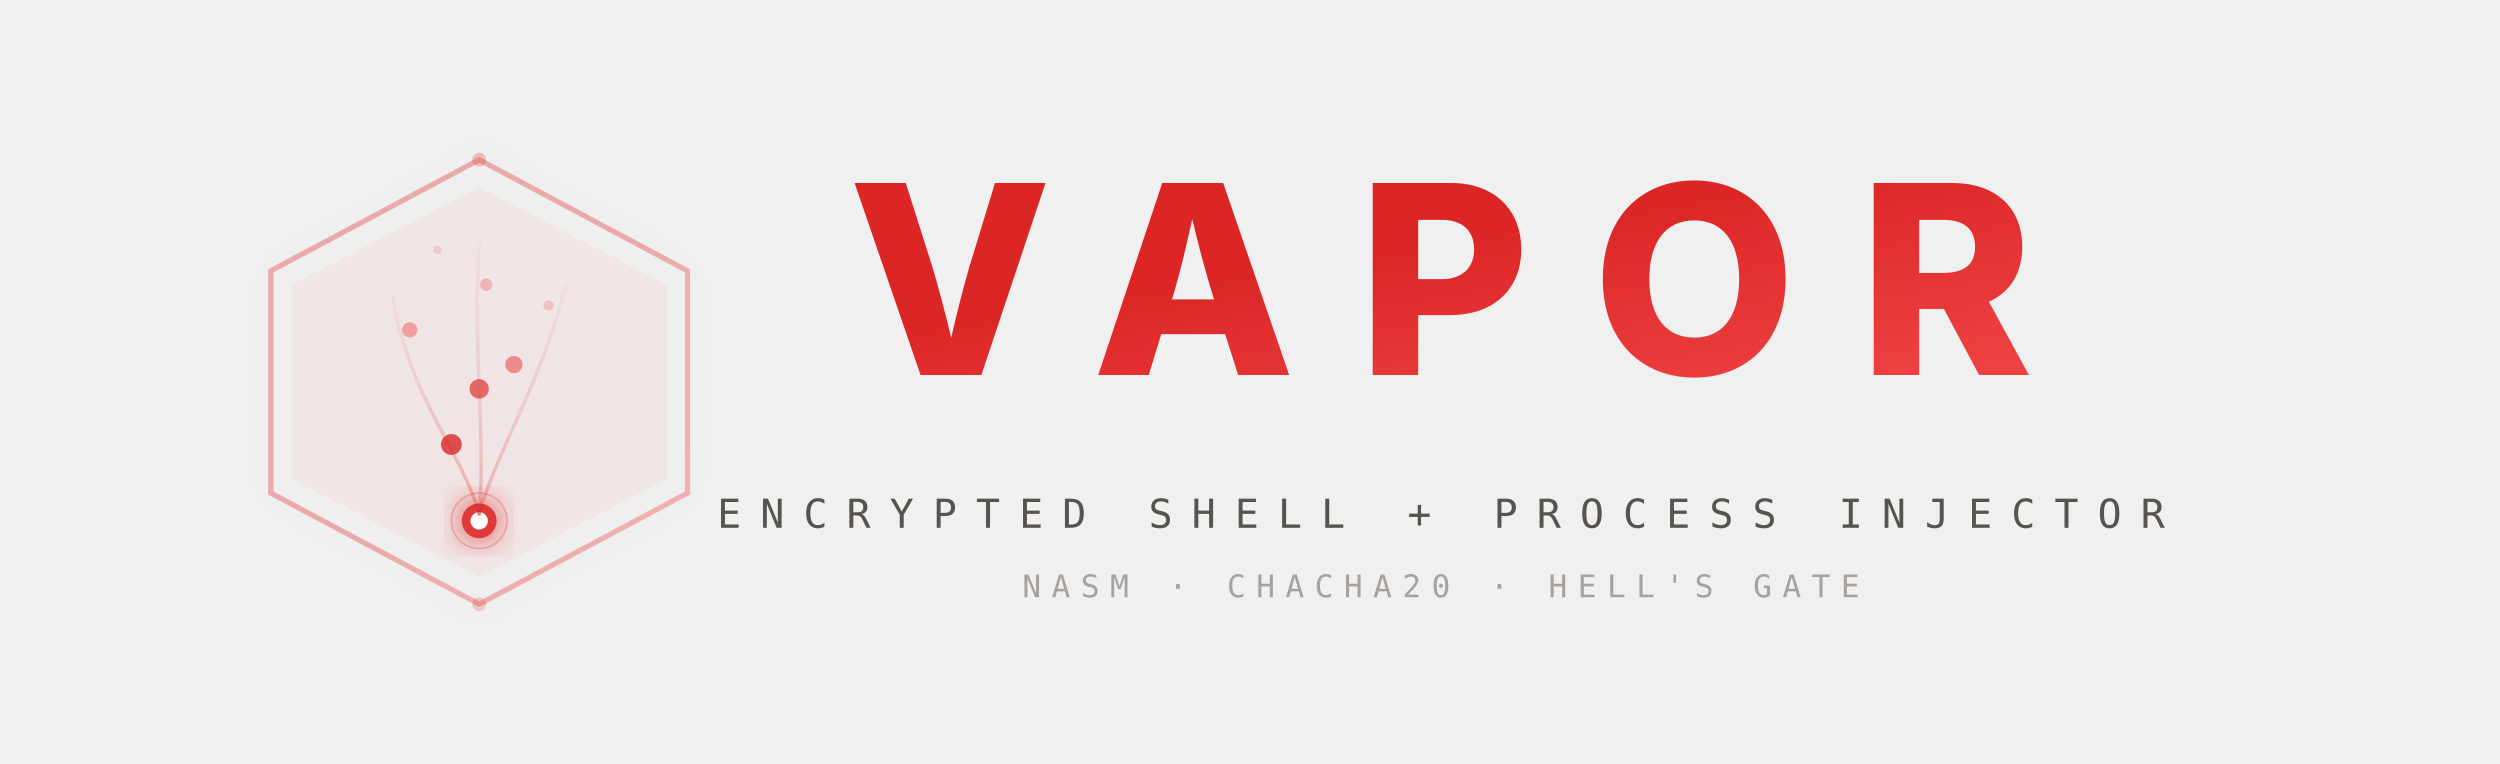
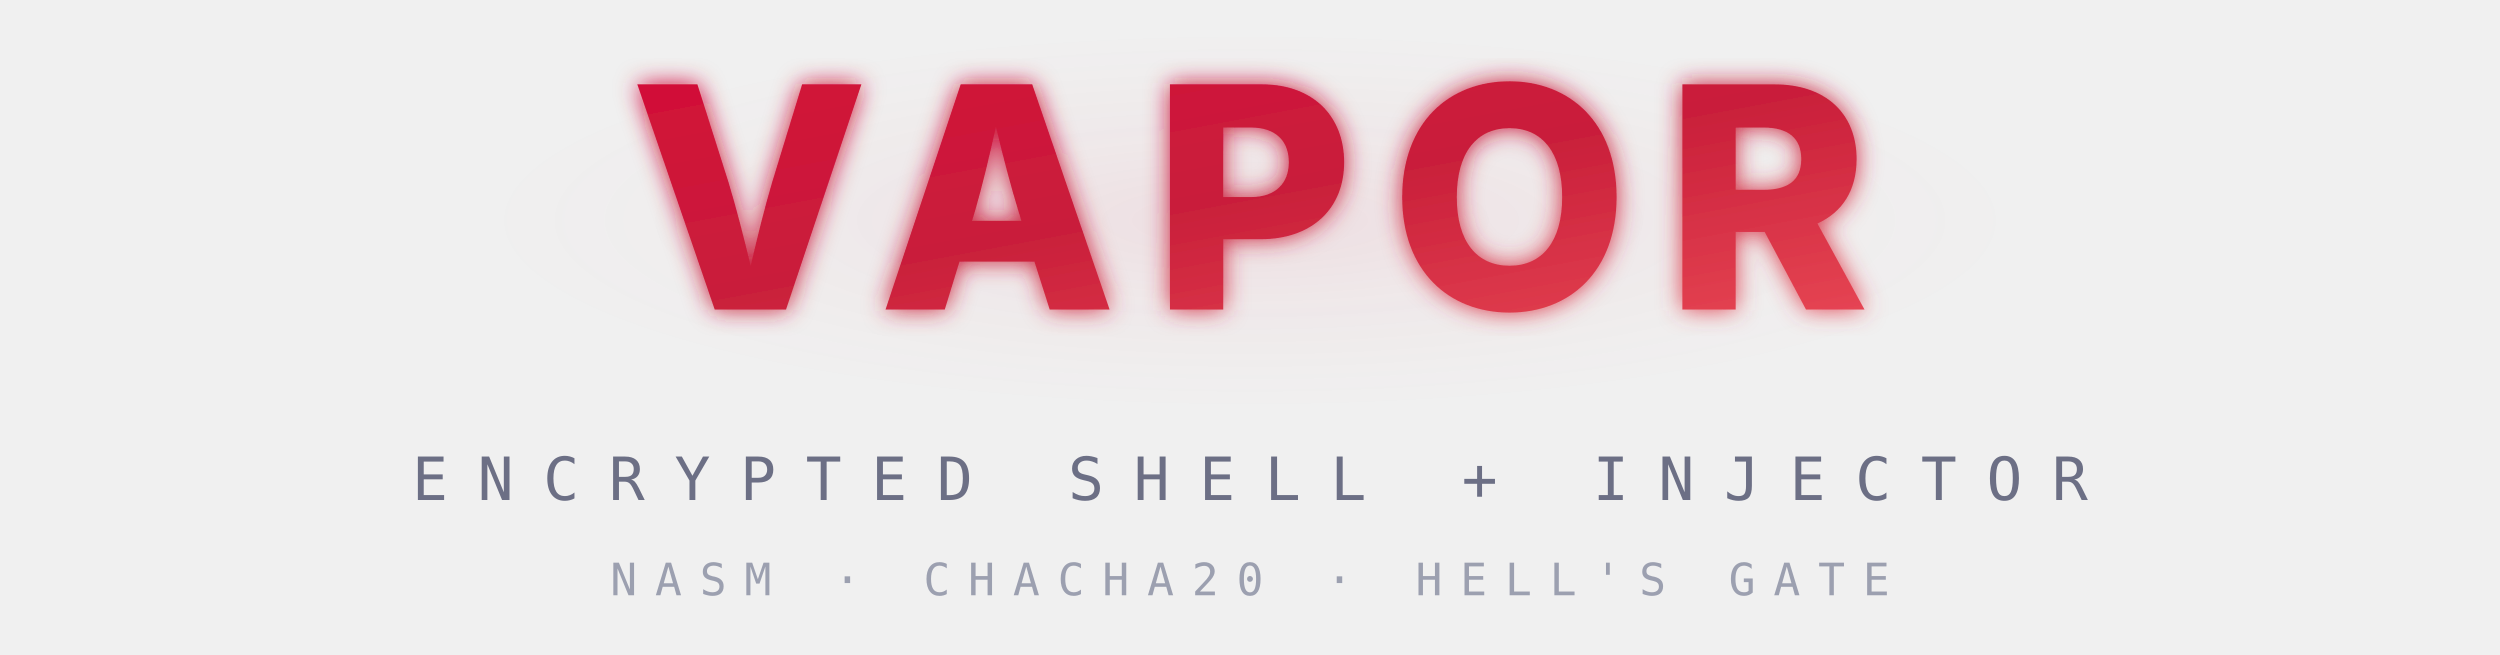
- <svg xmlns="http://www.w3.org/2000/svg" viewBox="0 0 720 220" fill="none">
+ <svg xmlns="http://www.w3.org/2000/svg" viewBox="0 0 420 110" fill="none">
  <defs>
-     <linearGradient id="g1" x1="0%" y1="0%" x2="100%" y2="100%">
-       <stop offset="0%" stop-color="#dc2626" />
-       <stop offset="40%" stop-color="#dc2626" />
-       <stop offset="100%" stop-color="#ef4444" />
+     <linearGradient id="grad" x1="0%" y1="0%" x2="100%" y2="100%">
+       <stop offset="0%" stop-color="#d20f39" />
+       <stop offset="50%" stop-color="#c91f3a" />
+       <stop offset="100%" stop-color="#e64553" />
    </linearGradient>
-     <linearGradient id="g2" x1="0%" y1="100%" x2="100%" y2="0%">
-       <stop offset="0%" stop-color="#ef4444" />
-       <stop offset="100%" stop-color="#dc2626" />
-     </linearGradient>
-     <linearGradient id="g3" x1="0%" y1="0%" x2="0%" y2="100%">
-       <stop offset="0%" stop-color="#dc2626" />
-       <stop offset="50%" stop-color="#dc2626" />
-       <stop offset="100%" stop-color="#ef4444" />
-     </linearGradient>
-     <linearGradient id="g4" x1="0%" y1="100%" x2="0%" y2="0%">
-       <stop offset="0%" stop-color="#dc2626" stop-opacity="0.6" />
-       <stop offset="100%" stop-color="#ef4444" stop-opacity="0.1" />
-     </linearGradient>
-     <filter id="softglow" x="-30%" y="-30%" width="160%" height="160%">
-       <feGaussianBlur in="SourceAlpha" stdDeviation="6" result="blur" />
-       <feFlood flood-color="#dc2626" flood-opacity="0.1" result="color" />
-       <feComposite in="color" in2="blur" operator="in" result="shadow" />
-       <feComposite in="SourceGraphic" in2="shadow" operator="over" />
-     </filter>
-     <filter id="sourceglow" x="-50%" y="-50%" width="200%" height="200%">
-       <feGaussianBlur in="SourceGraphic" stdDeviation="4" result="blur" />
+     <radialGradient id="glow" cx="50%" cy="40%" r="40%">
+       <stop offset="0%" stop-color="#d20f39" stop-opacity="0.08" />
+       <stop offset="50%" stop-color="#d20f39" stop-opacity="0.03" />
+       <stop offset="100%" stop-color="#e64553" stop-opacity="0" />
+     </radialGradient>
+     <filter id="textglow">
+       <feGaussianBlur in="SourceGraphic" stdDeviation="2" result="blur" />
      <feComposite in="SourceGraphic" in2="blur" operator="over" />
    </filter>
  </defs>
-   <g transform="translate(58, 40)" filter="url(#softglow)">
-     <path d="M 80 6 L 140 38 L 140 102 L 80 134 L 20 102 L 20 38 Z" fill="none" stroke="url(#g1)" stroke-width="1.5" opacity="0.35" />
-     <path d="M 80 14 L 134 42 L 134 98 L 80 126 L 26 98 L 26 42 Z" fill="#dc2626" opacity="0.04" />
-     <circle cx="80" cy="110" r="5" fill="#dc2626" opacity="0.9" filter="url(#sourceglow)" />
-     <circle cx="80" cy="110" r="2.5" fill="#ffffff" />
-     <circle cx="80" cy="110" r="8" fill="none" stroke="#dc2626" stroke-width="0.5" opacity="0.25" />
-     <path d="M 80 108 C 75 90, 60 75, 55 45" stroke="url(#g4)" stroke-width="1" stroke-linecap="round" fill="none" opacity="0.5" />
-     <path d="M 80 108 C 82 85, 78 60, 80 30" stroke="url(#g4)" stroke-width="1" stroke-linecap="round" fill="none" opacity="0.4" />
-     <path d="M 80 108 C 85 90, 98 70, 105 42" stroke="url(#g4)" stroke-width="1" stroke-linecap="round" fill="none" opacity="0.45" />
-     <circle cx="72" cy="88" r="3" fill="#dc2626" opacity="0.8" />
-     <circle cx="80" cy="72" r="2.8" fill="#dc2626" opacity="0.65" />
-     <circle cx="90" cy="65" r="2.5" fill="#ef4444" opacity="0.55" />
-     <circle cx="60" cy="55" r="2.2" fill="#ef4444" opacity="0.45" />
-     <circle cx="82" cy="42" r="1.8" fill="#ef4444" opacity="0.3" />
-     <circle cx="100" cy="48" r="1.5" fill="#ef4444" opacity="0.22" />
-     <circle cx="68" cy="32" r="1.2" fill="#ef4444" opacity="0.18" />
-     <circle cx="80" cy="6" r="2" fill="#dc2626" opacity="0.25" />
-     <circle cx="80" cy="134" r="2" fill="#ef4444" opacity="0.25" />
-   </g>
-   <text x="415" y="108" font-family="'SF Pro Display', 'Inter', 'Segoe UI', 'Helvetica Neue', Arial, sans-serif" font-size="76" font-weight="800" letter-spacing="18" fill="url(#g1)" text-anchor="middle">VAPOR</text>
-   <line x1="280" y1="128" x2="550" y2="128" stroke="url(#g1)" stroke-width="0.8" opacity="0.2" />
-   <text x="415" y="152" font-family="'SF Mono', 'JetBrains Mono', 'Fira Code', 'Cascadia Code', monospace" font-size="11.5" font-weight="400" letter-spacing="5.5" fill="#57534e" text-anchor="middle">ENCRYPTED SHELL + PROCESS INJECTOR</text>
-   <text x="415" y="172" font-family="'SF Mono', 'JetBrains Mono', 'Fira Code', monospace" font-size="9" font-weight="400" letter-spacing="3" fill="#a8a29e" text-anchor="middle">NASM  ·  CHACHA20  ·  HELL'S GATE</text>
+   <ellipse cx="210" cy="45" rx="160" ry="40" fill="url(#glow)" />
+   <text x="210" y="52" text-anchor="middle" font-family="'Inter', 'SF Pro Display', 'Segoe UI', 'Helvetica Neue', Arial, sans-serif" font-size="52" font-weight="800" fill="url(#grad)" letter-spacing="6" filter="url(#textglow)">VAPOR</text>
+   <line x1="125" y1="68" x2="295" y2="68" stroke="url(#grad)" stroke-width="0.6" opacity="0.2" />
+   <text x="210" y="84" text-anchor="middle" font-family="'JetBrains Mono', 'SF Mono', 'Fira Code', 'Cascadia Code', monospace" font-size="10" font-weight="400" fill="#6c6f85" letter-spacing="5">ENCRYPTED SHELL + INJECTOR</text>
+   <text x="210" y="100" text-anchor="middle" font-family="'JetBrains Mono', 'SF Mono', 'Fira Code', monospace" font-size="7.5" font-weight="400" fill="#9ca0b0" letter-spacing="3">NASM  ·  CHACHA20  ·  HELL'S GATE</text>
</svg>
